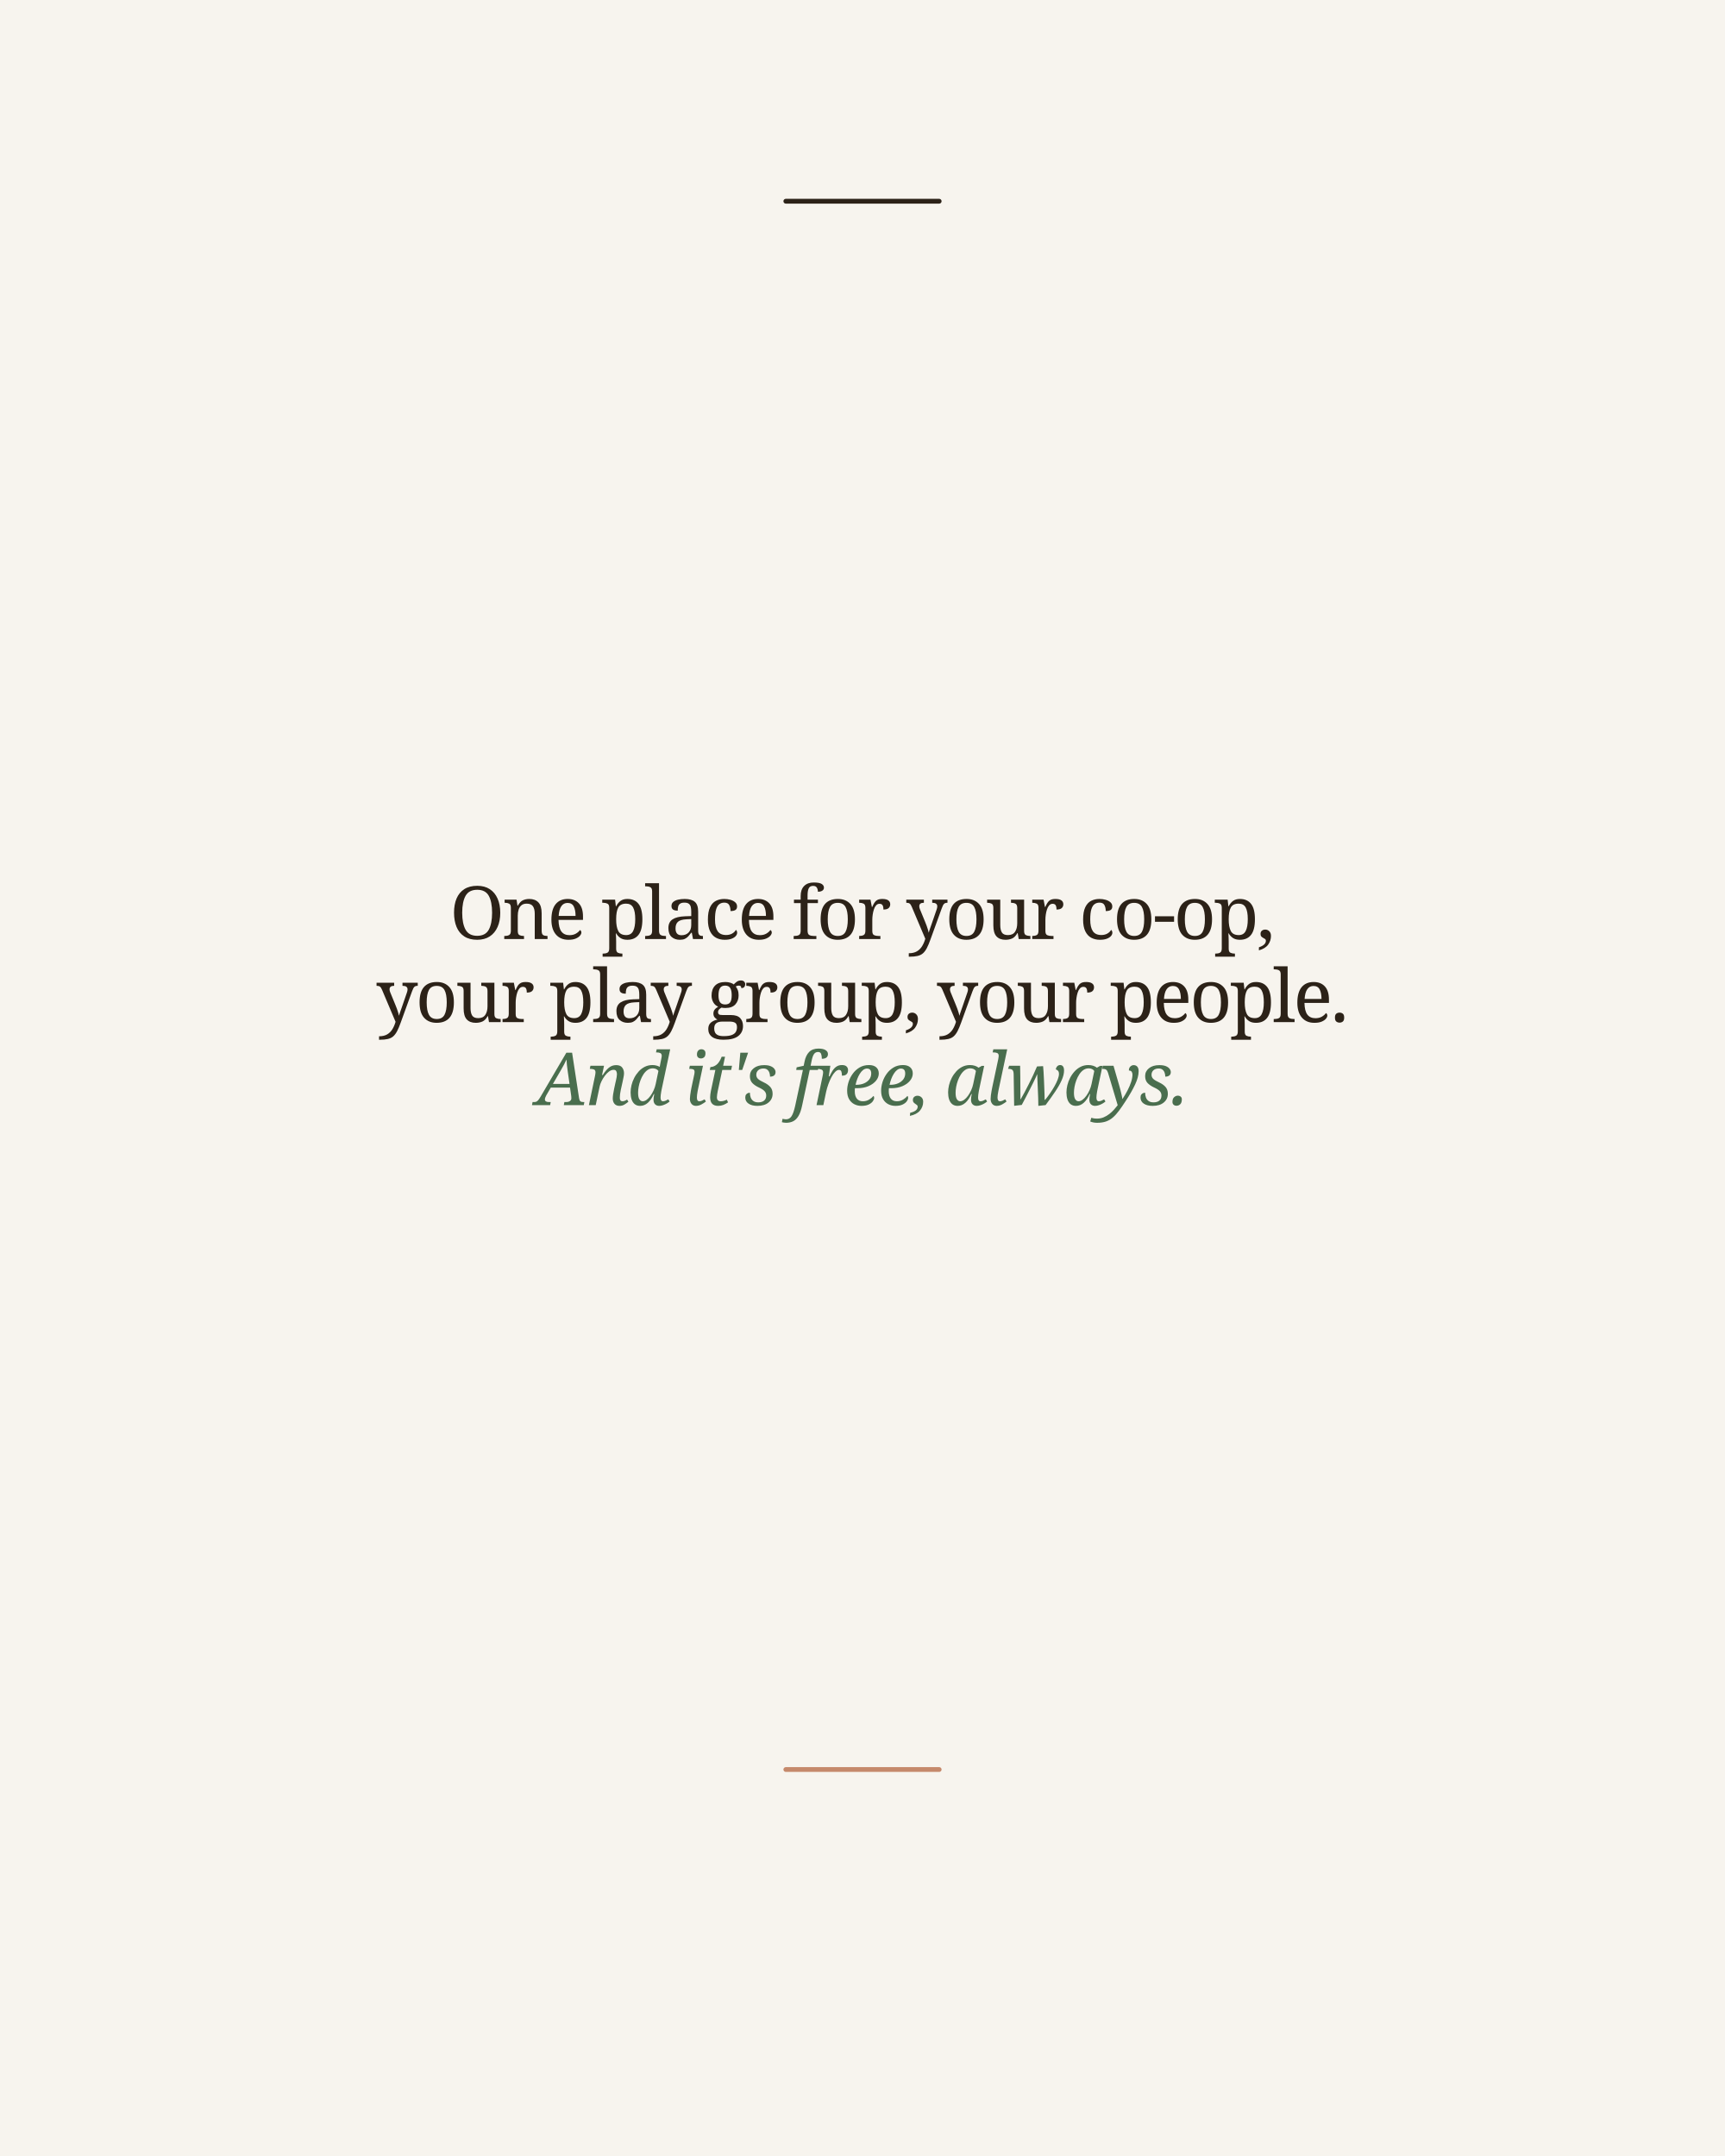
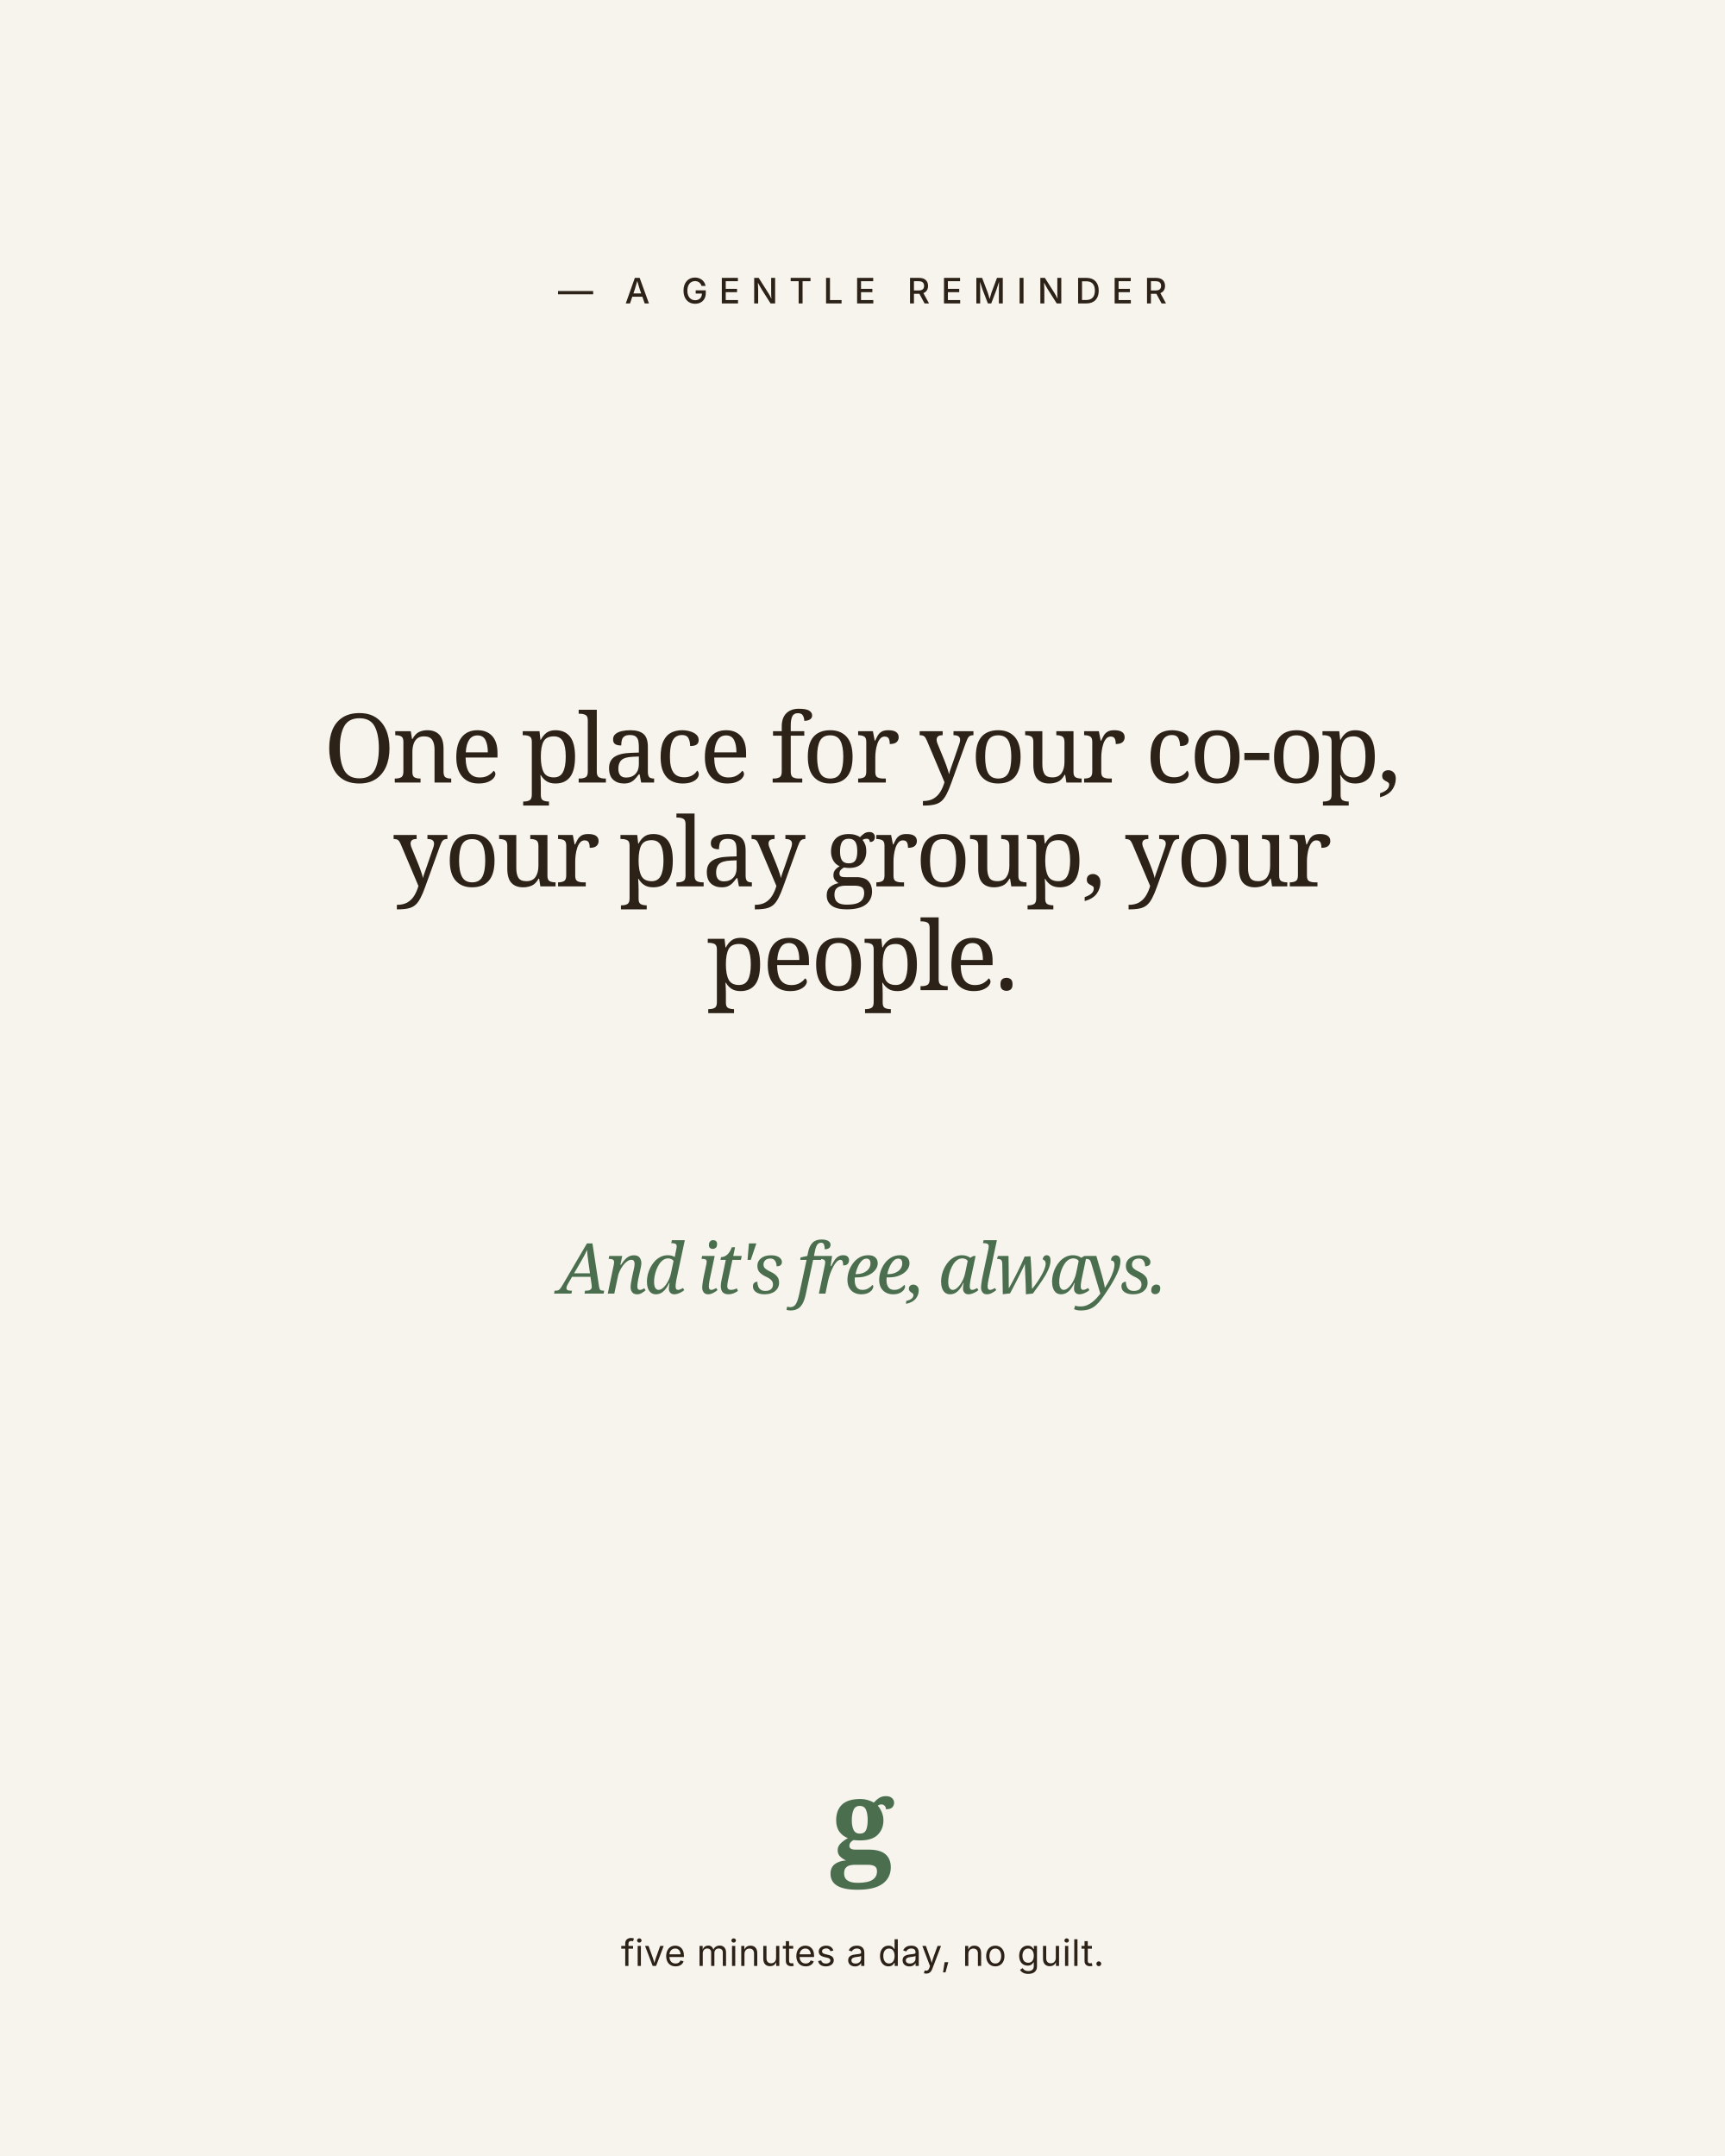
<svg xmlns="http://www.w3.org/2000/svg" width="1080" height="1350" viewBox="0 0 1080 1350" role="img" aria-label="Grovio carousel card">
  <rect width="1080" height="1350" fill="#F7F4EE" />
-   <line x1="492" y1="126" x2="588" y2="126" stroke="#2C2218" stroke-width="3" stroke-linecap="round" />
-   <text x="540" y="588" text-anchor="middle" fill="#2C2218" font-family="'Source Serif 4', Georgia, serif" font-size="46" font-weight="400" font-style="normal" letter-spacing="-1.4">One place for your co-op,</text>
-   <text x="540" y="640" text-anchor="middle" fill="#2C2218" font-family="'Source Serif 4', Georgia, serif" font-size="46" font-weight="400" font-style="normal" letter-spacing="-1.4">your play group, your people.</text>
-   <text x="540" y="692" text-anchor="middle" fill="#4A6E4E" font-family="'Source Serif 4', Georgia, serif" font-size="46" font-weight="400" font-style="italic" letter-spacing="-1.4">And it's free, always.</text>
-   <line x1="492" y1="1108" x2="588" y2="1108" stroke="#B96E4A" stroke-width="3" stroke-linecap="round" opacity="0.8" />
+   <text x="540" y="190" text-anchor="middle" fill="#2C2218" font-family="Inter, Arial, sans-serif" font-size="22" font-weight="500" letter-spacing="7">— A GENTLE REMINDER</text>
+   <text x="540" y="490" text-anchor="middle" fill="#2C2218" font-family="'Source Serif 4', Georgia, serif" font-size="60" font-weight="400" font-style="normal" letter-spacing="-1.8">One place for your co-op,</text>
+   <text x="540" y="555" text-anchor="middle" fill="#2C2218" font-family="'Source Serif 4', Georgia, serif" font-size="60" font-weight="400" font-style="normal" letter-spacing="-1.8">your play group, your</text>
+   <text x="540" y="620" text-anchor="middle" fill="#2C2218" font-family="'Source Serif 4', Georgia, serif" font-size="60" font-weight="400" font-style="normal" letter-spacing="-1.8">people.</text>
+   <text x="540" y="810" text-anchor="middle" fill="#4A6E4E" font-family="'Source Serif 4', Georgia, serif" font-size="44" font-weight="400" font-style="italic" letter-spacing="-1.8">And it's free, always.</text>
+   <text x="540" y="1166" text-anchor="middle" fill="#4A6E4E" font-family="'Source Serif 4', Georgia, serif" font-size="72" font-weight="600">g</text>
+   <text x="540" y="1231" text-anchor="middle" fill="#2C2218" font-family="Inter, Arial, sans-serif" font-size="23" font-weight="400" letter-spacing="0.2">five minutes a day, no guilt.</text>
</svg>
